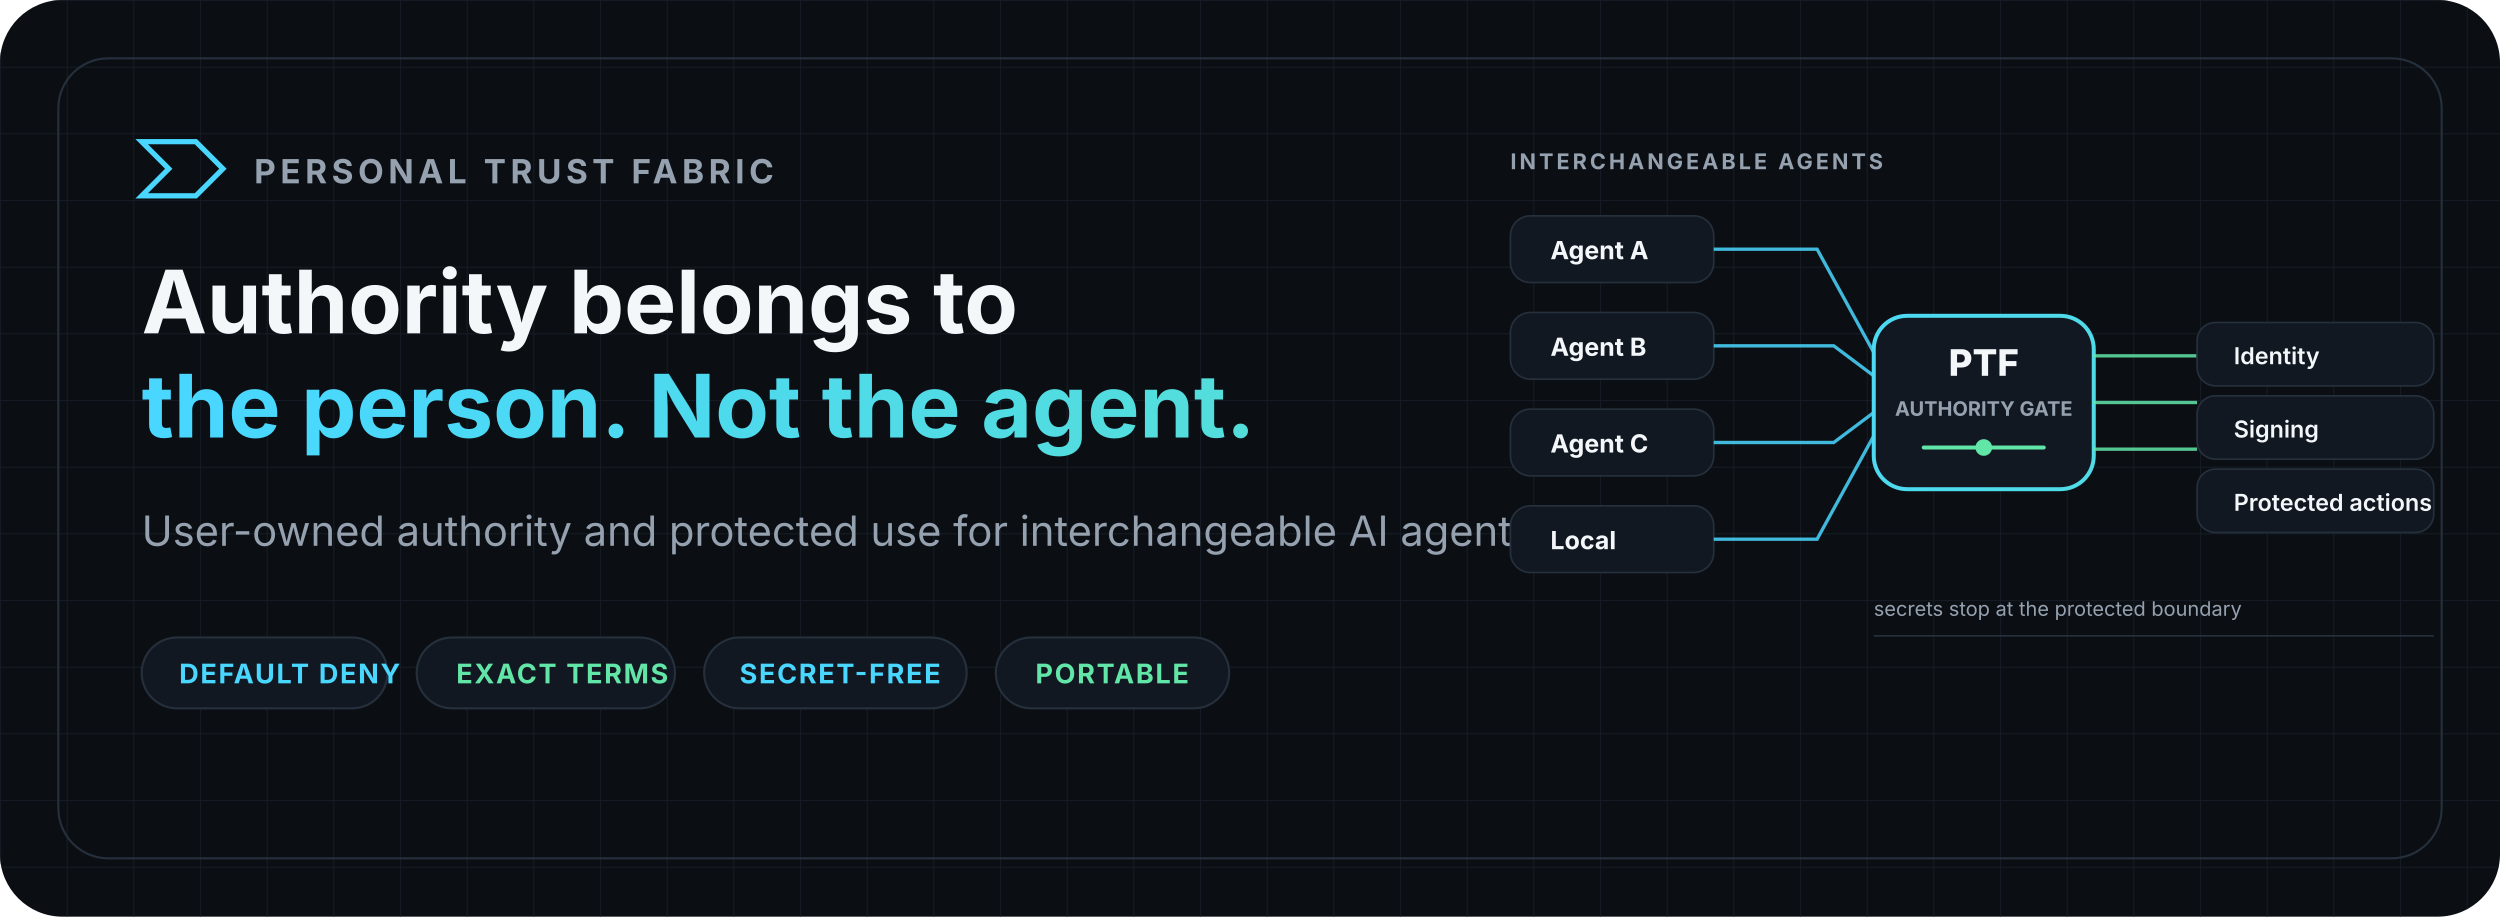
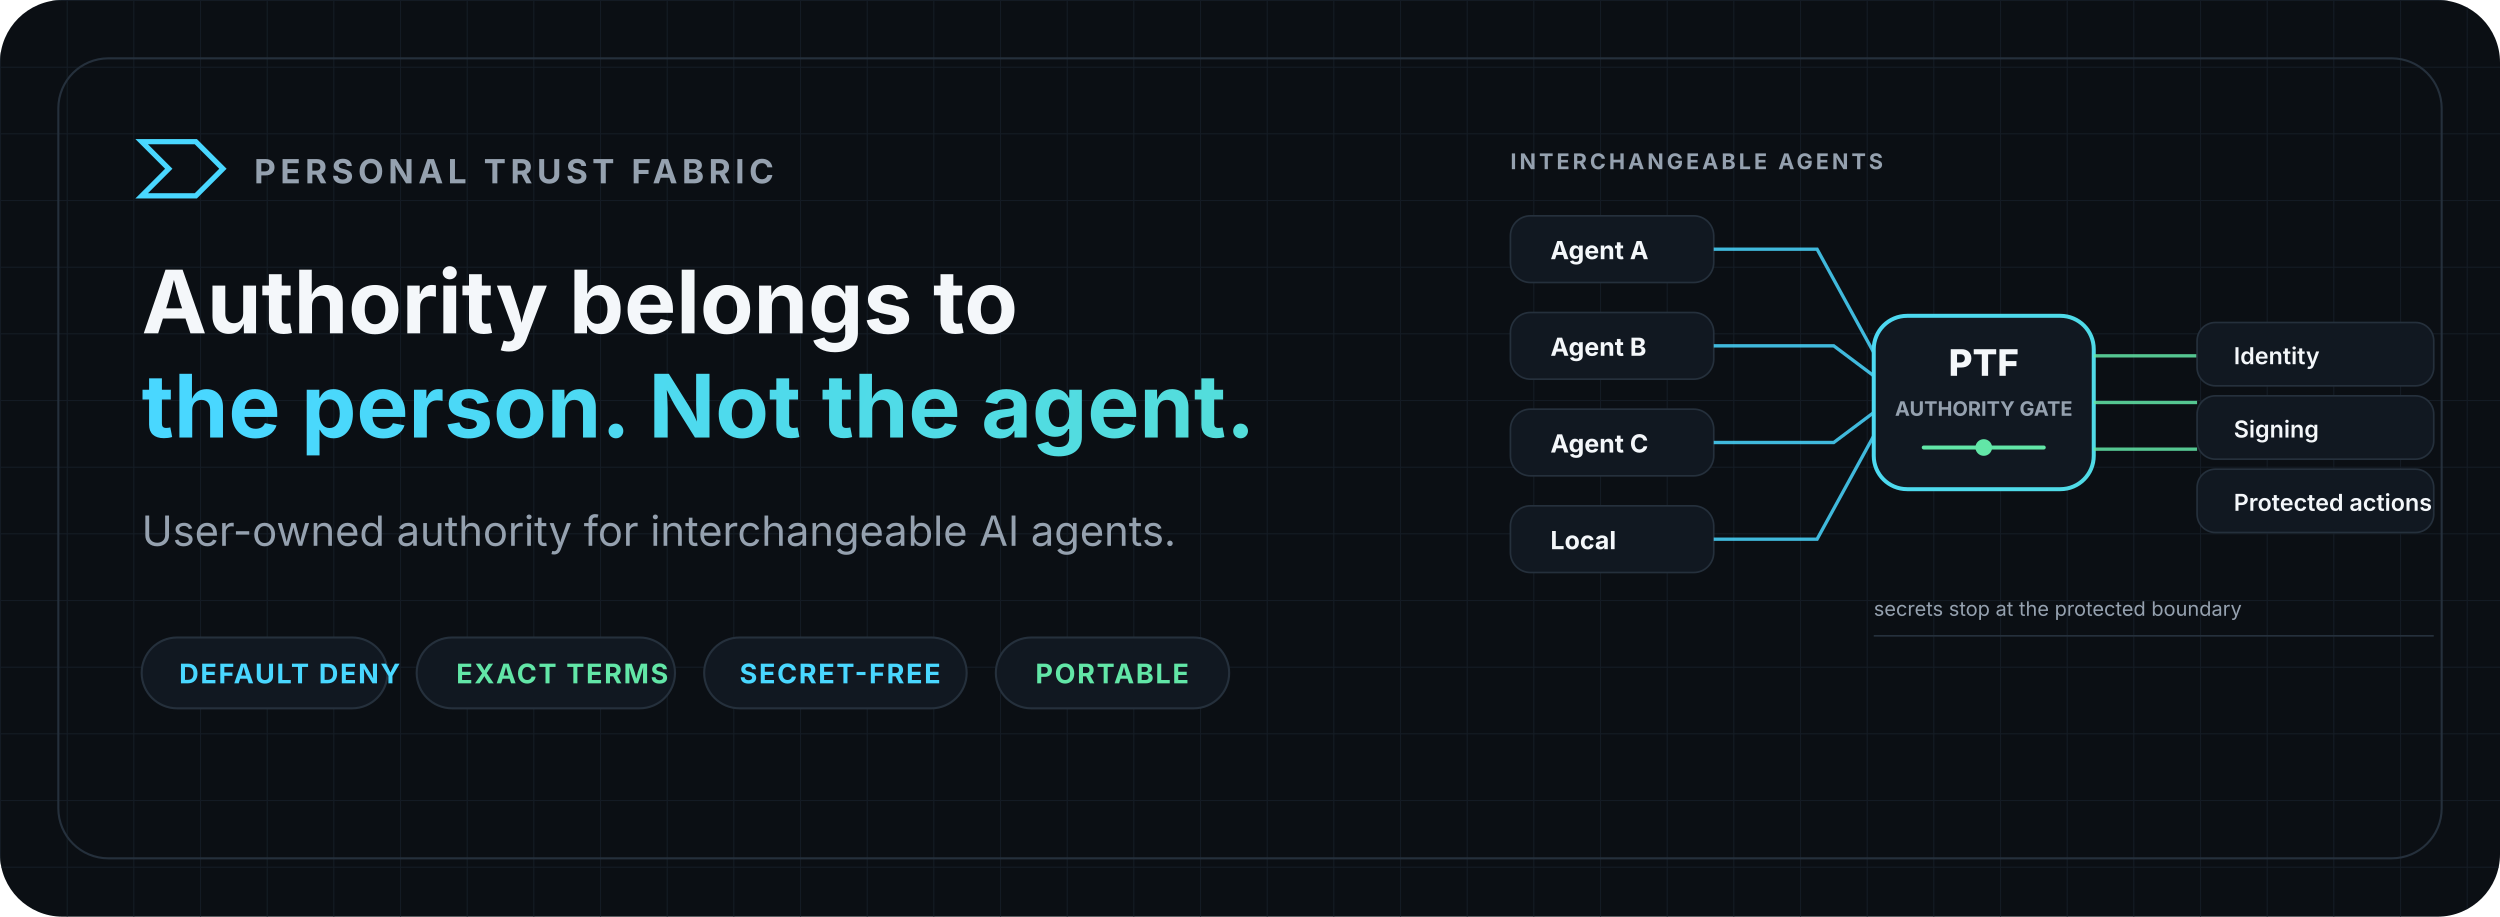
<svg xmlns="http://www.w3.org/2000/svg" viewBox="0 0 1200 440" role="img" aria-labelledby="title desc">
  <defs>
    <linearGradient id="daccent" x1="62" y1="62" x2="1130" y2="390" gradientUnits="userSpaceOnUse">
      <stop stop-color="#49D7FF" />
      <stop offset="1" stop-color="#62E6A7" />
    </linearGradient>
    <pattern id="dgrid" width="32" height="32" patternUnits="userSpaceOnUse">
      <path d="M32 0H0V32" fill="none" stroke="#18212B" stroke-width="1" />
    </pattern>
  </defs>
  <rect width="1200" height="440" rx="30" fill="#0B0F14" />
  <rect width="1200" height="440" rx="30" fill="url(#dgrid)" opacity=".7" />
  <rect x="28" y="28" width="1144" height="384" rx="24" fill="none" stroke="#25303C" />
  <g font-family="-apple-system,BlinkMacSystemFont,'Segoe UI',sans-serif">
    <g transform="translate(68 68)">
      <path d="M0 0h26l13 13-13 13H0L13 13 0 0z" fill="none" stroke="url(#daccent)" stroke-width="2.5" />
      <text x="54" y="20" fill="#95A1AF" font-size="16" font-weight="700" letter-spacing="2.2">PERSONAL TRUST FABRIC</text>
      <text x="0" y="92" fill="#F4F7FA" font-size="42" font-weight="720">Authority belongs to</text>
      <text x="0" y="142" fill="url(#daccent)" font-size="42" font-weight="720">the person. Not the agent.</text>
-       <text x="0" y="194" fill="#95A1AF" font-size="20">User-owned authority and protected use for interchangeable AI agents.</text>
+       <text x="0" y="194" fill="#95A1AF" font-size="20">User-owned authority for interchangeable AI agents.</text>
      <g transform="translate(0 238)" font-size="13" font-weight="700" letter-spacing=".8">
        <rect width="118" height="34" rx="17" fill="#111821" stroke="#25303C" />
        <text x="18" y="22" fill="#49D7FF">DEFAULT DENY</text>
        <rect x="132" width="124" height="34" rx="17" fill="#111821" stroke="#25303C" />
        <text x="151" y="22" fill="#62E6A7">EXACT TERMS</text>
        <rect x="270" width="126" height="34" rx="17" fill="#111821" stroke="#25303C" />
        <text x="287" y="22" fill="#49D7FF">SECRET-FREE</text>
        <rect x="410" width="112" height="34" rx="17" fill="#111821" stroke="#25303C" />
        <text x="429" y="22" fill="#62E6A7">PORTABLE</text>
      </g>
    </g>
    <g transform="translate(725 70) scale(.8)">
      <text x="0" y="14" fill="#95A1AF" font-size="13" font-weight="700" letter-spacing="1.8">INTERCHANGEABLE AGENTS</text>
      <g fill="#111821" stroke="#25303C">
        <rect x="0" y="42" width="122" height="40" rx="12" />
        <rect x="0" y="100" width="122" height="40" rx="12" />
        <rect x="0" y="158" width="122" height="40" rx="12" />
        <rect x="0" y="216" width="122" height="40" rx="12" />
      </g>
      <g fill="#F4F7FA" font-size="15" font-weight="650">
        <text x="24" y="68">Agent A</text>
        <text x="24" y="126">Agent B</text>
        <text x="24" y="184">Agent C</text>
        <text x="24" y="242">Local</text>
      </g>
      <g fill="none" stroke="#49D7FF" stroke-width="2" opacity=".85">
        <path d="M122 62h62l34 62" />
        <path d="M122 120h72l24 18" />
        <path d="M122 178h72l24-18" />
        <path d="M122 236h62l34-62" />
      </g>
      <rect x="218" y="102" width="132" height="104" rx="20" fill="#111821" stroke="url(#daccent)" stroke-width="2.4" />
      <text x="284" y="138" text-anchor="middle" fill="#F4F7FA" font-size="22" font-weight="760">PTF</text>
      <text x="284" y="162" text-anchor="middle" fill="#95A1AF" font-size="12" font-weight="650">AUTHORITY GATE</text>
      <path d="M248 181h72" stroke="#62E6A7" stroke-width="2.4" stroke-linecap="round" />
      <circle cx="284" cy="181" r="5" fill="#62E6A7" />
      <g fill="none" stroke="#62E6A7" stroke-width="2" opacity=".85">
        <path d="M350 126h62" />
        <path d="M350 154h62" />
        <path d="M350 182h62" />
      </g>
      <g fill="#111821" stroke="#25303C">
        <rect x="412" y="106" width="142" height="38" rx="11" />
        <rect x="412" y="150" width="142" height="38" rx="11" />
        <rect x="412" y="194" width="142" height="38" rx="11" />
      </g>
      <g fill="#F4F7FA" font-size="14" font-weight="620">
        <text x="434" y="131">Identity</text>
        <text x="434" y="175">Signing</text>
        <text x="434" y="219">Protected actions</text>
      </g>
      <text x="218" y="282" fill="#95A1AF" font-size="12">secrets stop at the protected boundary</text>
      <path d="M218 294h336" stroke="#25303C" />
    </g>
  </g>
</svg>
